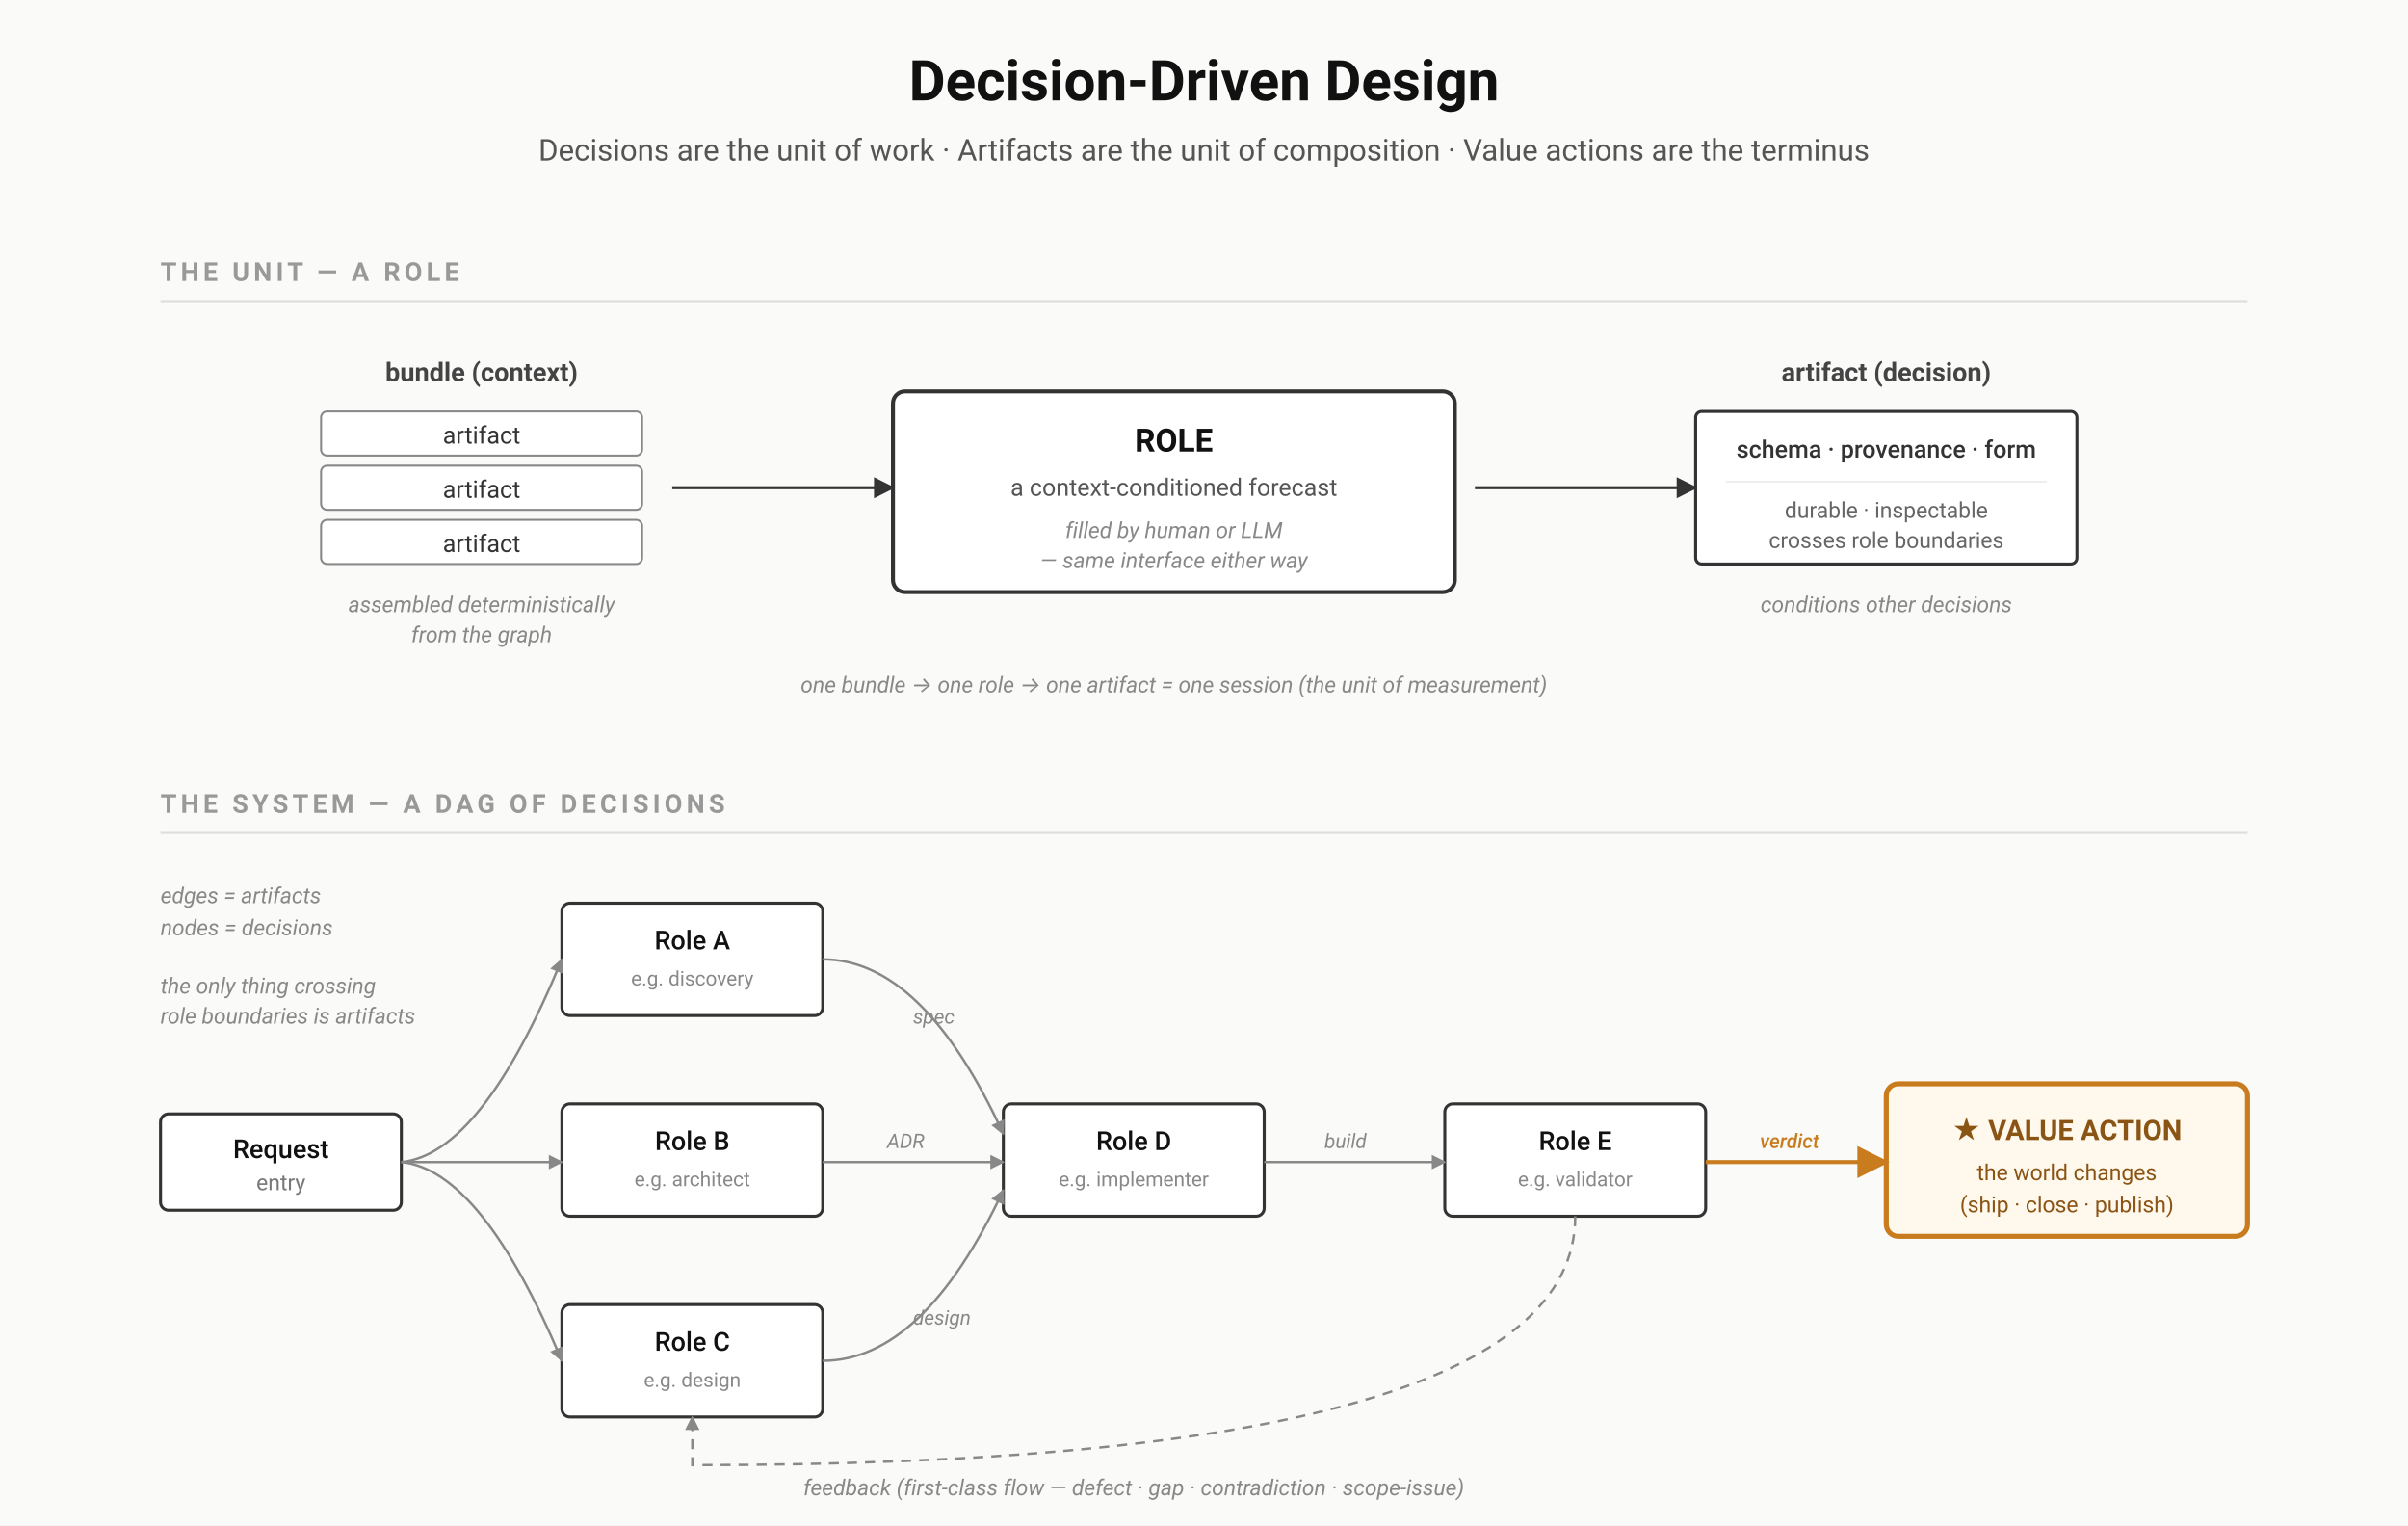
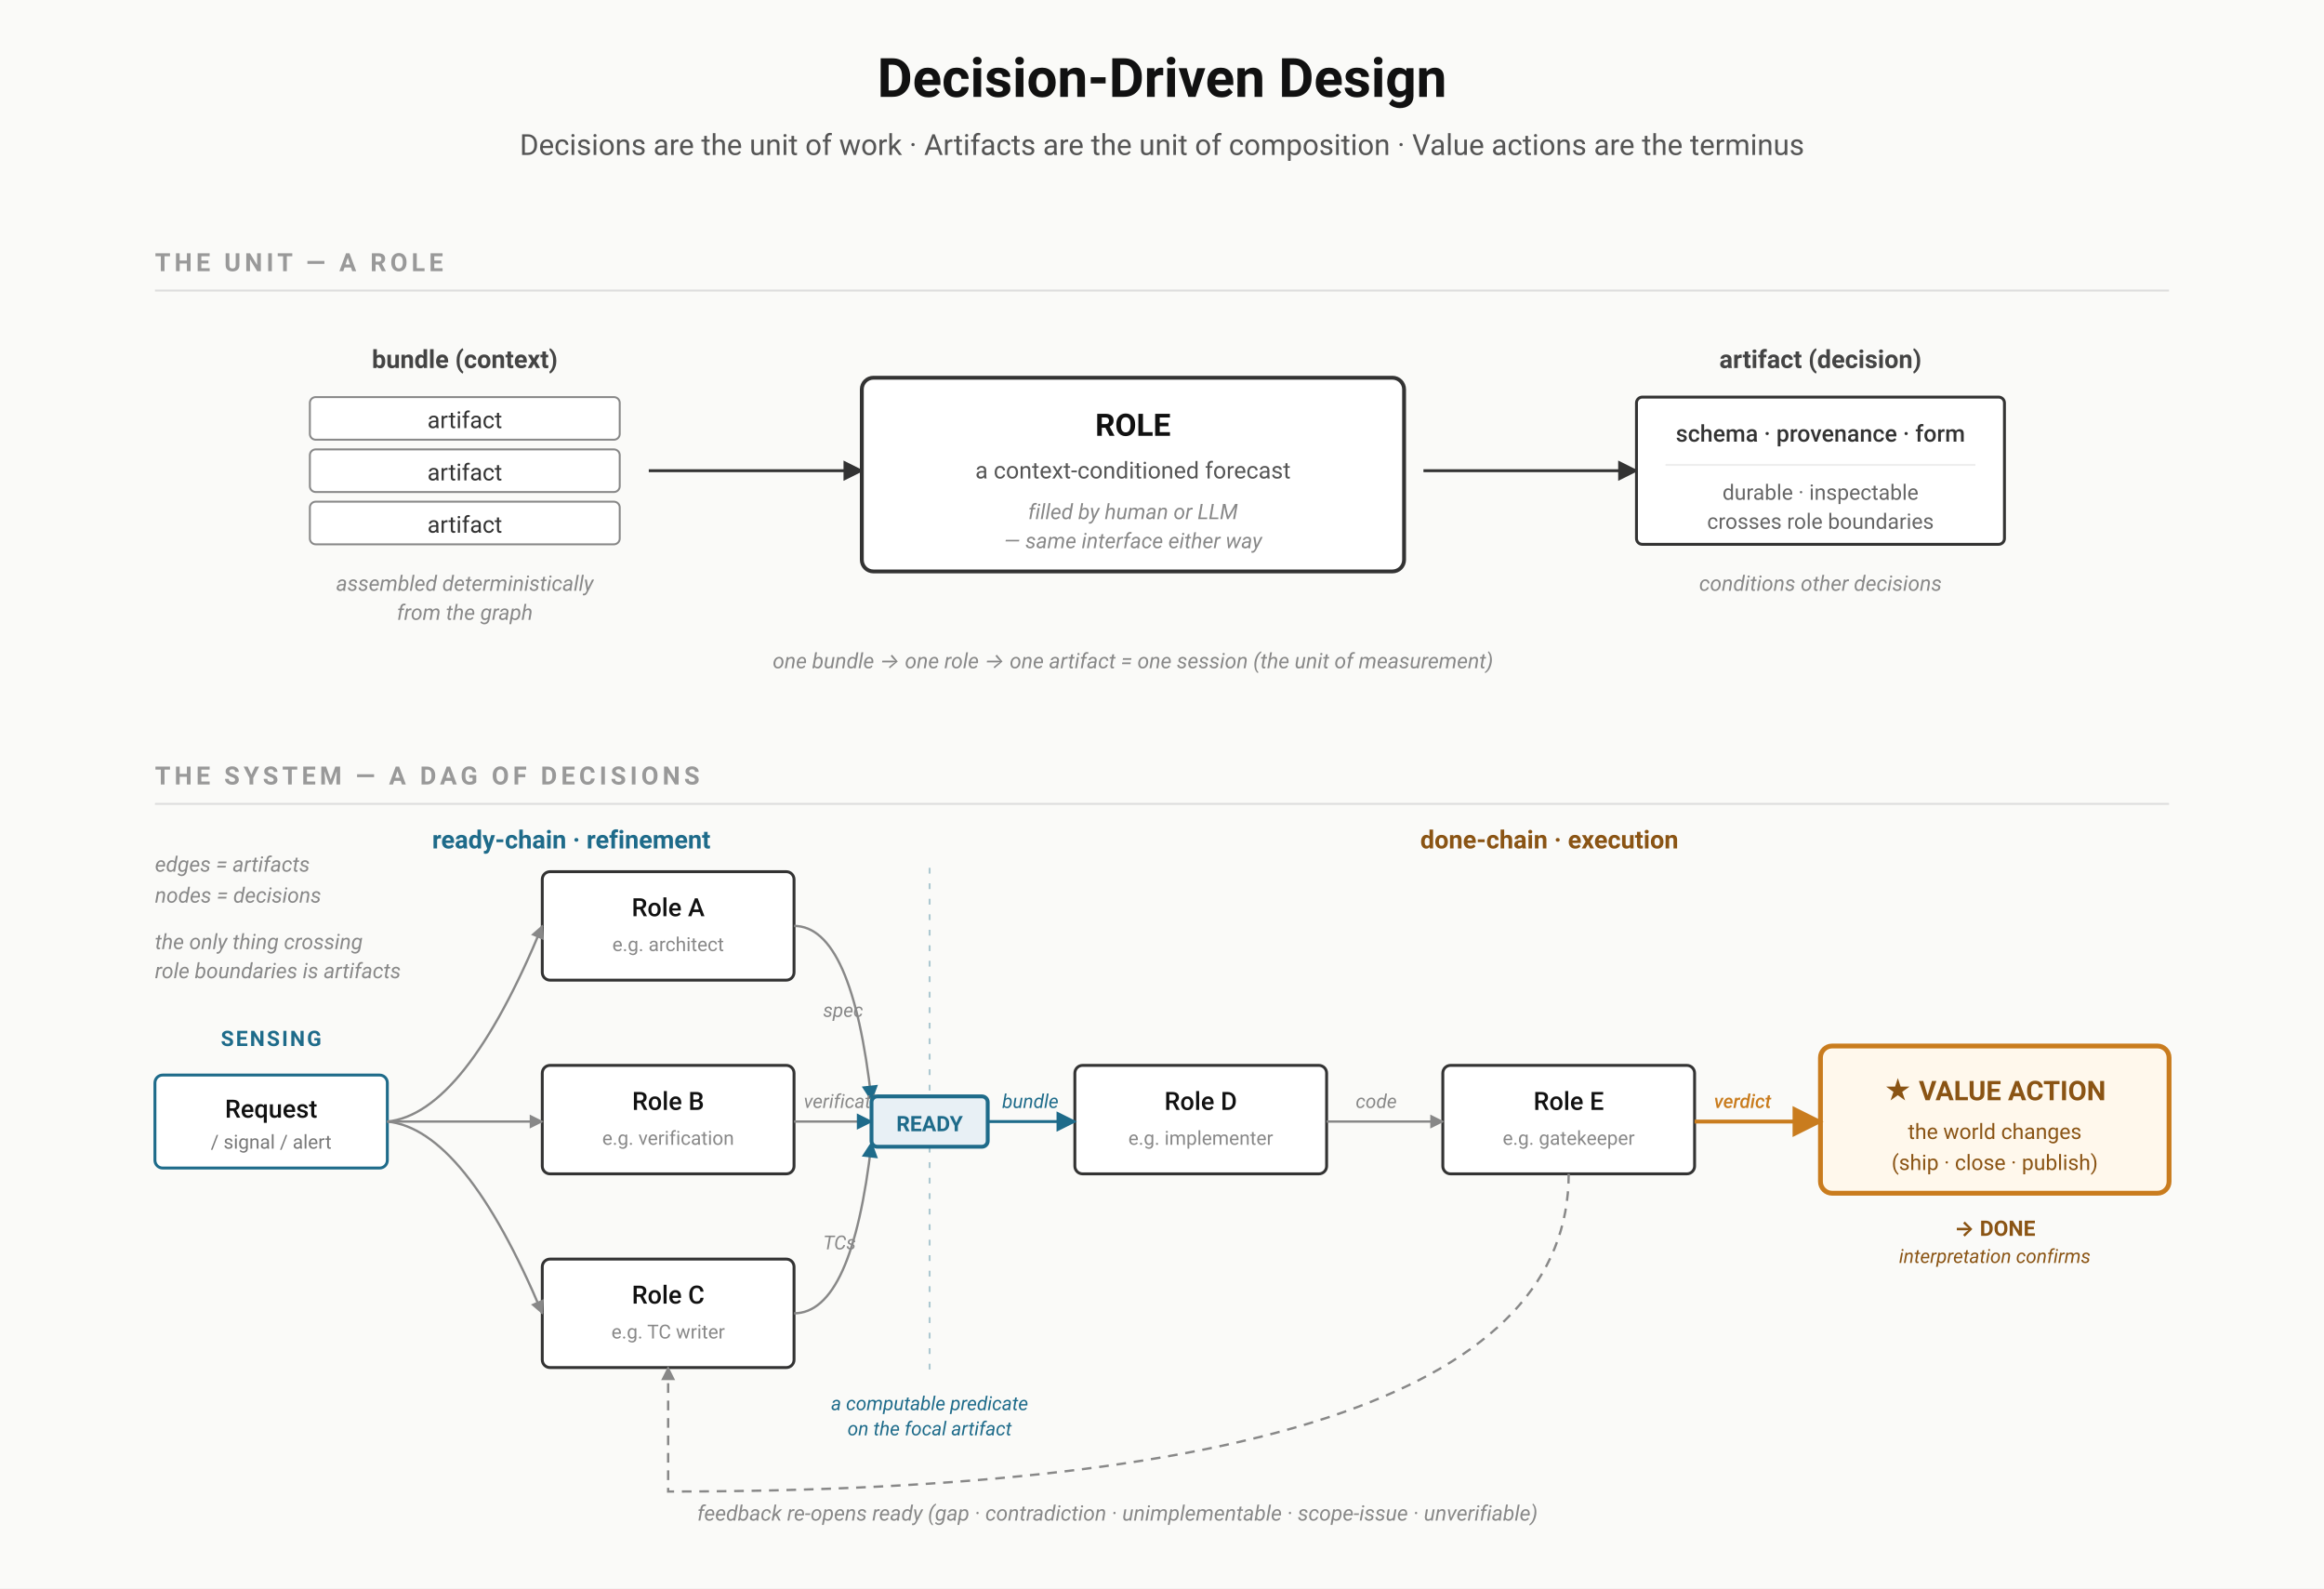
- <svg xmlns="http://www.w3.org/2000/svg" viewBox="0 0 1200 760" font-family="ui-sans-serif, system-ui, -apple-system, 'Segoe UI', Roboto, sans-serif">
+ <svg xmlns="http://www.w3.org/2000/svg" viewBox="0 0 1200 820" font-family="ui-sans-serif, system-ui, -apple-system, 'Segoe UI', Roboto, sans-serif">
  <defs>
    <marker id="arrow" viewBox="0 0 10 10" refX="9" refY="5" markerWidth="7" markerHeight="7" orient="auto-start-reverse">
      <path d="M 0 0 L 10 5 L 0 10 z" fill="#333" />
    </marker>
    <marker id="arrow-light" viewBox="0 0 10 10" refX="9" refY="5" markerWidth="6" markerHeight="6" orient="auto-start-reverse">
      <path d="M 0 0 L 10 5 L 0 10 z" fill="#888" />
    </marker>
    <marker id="arrow-accent" viewBox="0 0 10 10" refX="9" refY="5" markerWidth="8" markerHeight="8" orient="auto-start-reverse">
      <path d="M 0 0 L 10 5 L 0 10 z" fill="#c97c1e" />
    </marker>
+     <marker id="arrow-ready" viewBox="0 0 10 10" refX="9" refY="5" markerWidth="7" markerHeight="7" orient="auto-start-reverse">
+       <path d="M 0 0 L 10 5 L 0 10 z" fill="#1e6b8a" />
+     </marker>
  </defs>
-   <rect width="1200" height="760" fill="#fafaf8" />
+   <rect width="1200" height="820" fill="#fafaf8" />
  <text x="600" y="50" text-anchor="middle" font-size="28" font-weight="600" fill="#111">Decision-Driven Design</text>
  <text x="600" y="80" text-anchor="middle" font-size="15" fill="#555">
    Decisions are the unit of work · Artifacts are the unit of composition · Value actions are the terminus
  </text>
  <text x="80" y="140" font-size="13" font-weight="600" fill="#999" letter-spacing="2">THE UNIT — A ROLE</text>
  <line x1="80" y1="150" x2="1120" y2="150" stroke="#ddd" stroke-width="1" />
  <g>
    <text x="240" y="190" text-anchor="middle" font-size="13" font-weight="600" fill="#444">bundle (context)</text>
    <rect x="160" y="205" width="160" height="22" rx="3" fill="#fff" stroke="#888" stroke-width="1" />
    <text x="240" y="221" text-anchor="middle" font-size="12" fill="#333">artifact</text>
    <rect x="160" y="232" width="160" height="22" rx="3" fill="#fff" stroke="#888" stroke-width="1" />
    <text x="240" y="248" text-anchor="middle" font-size="12" fill="#333">artifact</text>
    <rect x="160" y="259" width="160" height="22" rx="3" fill="#fff" stroke="#888" stroke-width="1" />
    <text x="240" y="275" text-anchor="middle" font-size="12" fill="#333">artifact</text>
    <text x="240" y="305" text-anchor="middle" font-size="11" fill="#888" font-style="italic">assembled deterministically</text>
    <text x="240" y="320" text-anchor="middle" font-size="11" fill="#888" font-style="italic">from the graph</text>
  </g>
  <line x1="335" y1="243" x2="445" y2="243" stroke="#333" stroke-width="1.5" marker-end="url(#arrow)" />
  <g>
    <rect x="445" y="195" width="280" height="100" rx="6" fill="#fff" stroke="#333" stroke-width="2" />
    <text x="585" y="225" text-anchor="middle" font-size="16" font-weight="600" fill="#111">ROLE</text>
    <text x="585" y="247" text-anchor="middle" font-size="12" fill="#555">a context-conditioned forecast</text>
    <text x="585" y="268" text-anchor="middle" font-size="11" fill="#888" font-style="italic">filled by human or LLM</text>
    <text x="585" y="283" text-anchor="middle" font-size="11" fill="#888" font-style="italic">— same interface either way</text>
  </g>
  <line x1="735" y1="243" x2="845" y2="243" stroke="#333" stroke-width="1.5" marker-end="url(#arrow)" />
  <g>
    <text x="940" y="190" text-anchor="middle" font-size="13" font-weight="600" fill="#444">artifact (decision)</text>
    <rect x="845" y="205" width="190" height="76" rx="3" fill="#fff" stroke="#333" stroke-width="1.5" />
    <text x="940" y="228" text-anchor="middle" font-size="12" fill="#333" font-weight="500">schema · provenance · form</text>
    <line x1="860" y1="240" x2="1020" y2="240" stroke="#eee" />
    <text x="940" y="258" text-anchor="middle" font-size="11" fill="#666">durable · inspectable</text>
    <text x="940" y="273" text-anchor="middle" font-size="11" fill="#666">crosses role boundaries</text>
    <text x="940" y="305" text-anchor="middle" font-size="11" fill="#888" font-style="italic">conditions other decisions</text>
  </g>
  <text x="585" y="345" text-anchor="middle" font-size="11" fill="#888" font-style="italic">
    one bundle → one role → one artifact = one session (the unit of measurement)
  </text>
  <text x="80" y="405" font-size="13" font-weight="600" fill="#999" letter-spacing="2">THE SYSTEM — A DAG OF DECISIONS</text>
  <line x1="80" y1="415" x2="1120" y2="415" stroke="#ddd" stroke-width="1" />
-   <g>
-     <rect x="80" y="555" width="120" height="48" rx="4" fill="#fff" stroke="#333" stroke-width="1.5" />
-     <text x="140" y="577" text-anchor="middle" font-size="13" font-weight="500" fill="#111">Request</text>
-     <text x="140" y="593" text-anchor="middle" font-size="11" fill="#777">entry</text>
-   </g>
+   <text x="295" y="438" text-anchor="middle" font-size="13" font-weight="600" fill="#1e6b8a">ready-chain · refinement</text>
+   <text x="800" y="438" text-anchor="middle" font-size="13" font-weight="600" fill="#8a5414">done-chain · execution</text>
+   <line x1="480" y1="448" x2="480" y2="712" stroke="#1e6b8a" stroke-width="1" stroke-dasharray="3,5" opacity="0.35" />
+   <text x="80" y="450" font-size="11" fill="#888" font-style="italic">edges = artifacts</text>
+   <text x="80" y="466" font-size="11" fill="#888" font-style="italic">nodes = decisions</text>
+   <text x="80" y="490" font-size="11" fill="#888" font-style="italic">the only thing crossing</text>
+   <text x="80" y="505" font-size="11" fill="#888" font-style="italic">role boundaries is artifacts</text>
+   <text x="140" y="540" text-anchor="middle" font-size="11" font-weight="600" fill="#1e6b8a" letter-spacing="1">SENSING</text>
+   <rect x="80" y="555" width="120" height="48" rx="4" fill="#fff" stroke="#1e6b8a" stroke-width="1.5" />
+   <text x="140" y="577" text-anchor="middle" font-size="13" font-weight="500" fill="#111">Request</text>
+   <text x="140" y="593" text-anchor="middle" font-size="10" fill="#777">/ signal / alert</text>
  <g>
    <rect x="280" y="450" width="130" height="56" rx="4" fill="#fff" stroke="#333" stroke-width="1.5" />
    <text x="345" y="473" text-anchor="middle" font-size="13" font-weight="500" fill="#111">Role A</text>
-     <text x="345" y="491" text-anchor="middle" font-size="10" fill="#888">e.g. discovery</text>
+     <text x="345" y="491" text-anchor="middle" font-size="10" fill="#888">e.g. architect</text>
  </g>
  <g>
    <rect x="280" y="550" width="130" height="56" rx="4" fill="#fff" stroke="#333" stroke-width="1.5" />
    <text x="345" y="573" text-anchor="middle" font-size="13" font-weight="500" fill="#111">Role B</text>
-     <text x="345" y="591" text-anchor="middle" font-size="10" fill="#888">e.g. architect</text>
+     <text x="345" y="591" text-anchor="middle" font-size="10" fill="#888">e.g. verification</text>
  </g>
  <g>
    <rect x="280" y="650" width="130" height="56" rx="4" fill="#fff" stroke="#333" stroke-width="1.5" />
    <text x="345" y="673" text-anchor="middle" font-size="13" font-weight="500" fill="#111">Role C</text>
-     <text x="345" y="691" text-anchor="middle" font-size="10" fill="#888">e.g. design</text>
+     <text x="345" y="691" text-anchor="middle" font-size="10" fill="#888">e.g. TC writer</text>
  </g>
  <g>
-     <rect x="500" y="550" width="130" height="56" rx="4" fill="#fff" stroke="#333" stroke-width="1.5" />
-     <text x="565" y="573" text-anchor="middle" font-size="13" font-weight="500" fill="#111">Role D</text>
-     <text x="565" y="591" text-anchor="middle" font-size="10" fill="#888">e.g. implementer</text>
+     <rect x="555" y="550" width="130" height="56" rx="4" fill="#fff" stroke="#333" stroke-width="1.5" />
+     <text x="620" y="573" text-anchor="middle" font-size="13" font-weight="500" fill="#111">Role D</text>
+     <text x="620" y="591" text-anchor="middle" font-size="10" fill="#888">e.g. implementer</text>
  </g>
  <g>
-     <rect x="720" y="550" width="130" height="56" rx="4" fill="#fff" stroke="#333" stroke-width="1.5" />
-     <text x="785" y="573" text-anchor="middle" font-size="13" font-weight="500" fill="#111">Role E</text>
-     <text x="785" y="591" text-anchor="middle" font-size="10" fill="#888">e.g. validator</text>
+     <rect x="745" y="550" width="130" height="56" rx="4" fill="#fff" stroke="#333" stroke-width="1.5" />
+     <text x="810" y="573" text-anchor="middle" font-size="13" font-weight="500" fill="#111">Role E</text>
+     <text x="810" y="591" text-anchor="middle" font-size="10" fill="#888">e.g. gatekeeper</text>
  </g>
  <g>
    <rect x="940" y="540" width="180" height="76" rx="6" fill="#fff8ec" stroke="#c97c1e" stroke-width="2.5" />
    <text x="1030" y="568" text-anchor="middle" font-size="14" font-weight="700" fill="#8a5414">★ VALUE ACTION</text>
    <text x="1030" y="588" text-anchor="middle" font-size="11" fill="#8a5414">the world changes</text>
    <text x="1030" y="604" text-anchor="middle" font-size="11" fill="#8a5414">(ship · close · publish)</text>
  </g>
+   <text x="1030" y="638" text-anchor="middle" font-size="11" font-weight="700" fill="#8a5414">→ DONE</text>
+   <text x="1030" y="652" text-anchor="middle" font-size="10" fill="#8a5414" font-style="italic">interpretation confirms</text>
  <path d="M 200 579 Q 240 575 280 478" stroke="#888" stroke-width="1.2" fill="none" marker-end="url(#arrow-light)" />
  <path d="M 200 579 L 280 579" stroke="#888" stroke-width="1.2" fill="none" marker-end="url(#arrow-light)" />
  <path d="M 200 579 Q 240 583 280 678" stroke="#888" stroke-width="1.2" fill="none" marker-end="url(#arrow-light)" />
-   <path d="M 410 478 Q 460 478 500 565" stroke="#888" stroke-width="1.2" fill="none" marker-end="url(#arrow-light)" />
-   <text x="455" y="510" font-size="10" fill="#888" font-style="italic">spec</text>
-   <path d="M 410 579 L 500 579" stroke="#888" stroke-width="1.2" fill="none" marker-end="url(#arrow-light)" />
-   <text x="442" y="572" font-size="10" fill="#888" font-style="italic">ADR</text>
-   <path d="M 410 678 Q 460 678 500 593" stroke="#888" stroke-width="1.2" fill="none" marker-end="url(#arrow-light)" />
-   <text x="455" y="660" font-size="10" fill="#888" font-style="italic">design</text>
-   <path d="M 630 579 L 720 579" stroke="#888" stroke-width="1.2" fill="none" marker-end="url(#arrow-light)" />
-   <text x="660" y="572" font-size="10" fill="#888" font-style="italic">build</text>
-   <path d="M 850 579 L 940 579" stroke="#c97c1e" stroke-width="2" fill="none" marker-end="url(#arrow-accent)" />
-   <text x="877" y="572" font-size="10" fill="#c97c1e" font-style="italic" font-weight="500">verdict</text>
-   <path d="M 785 606 Q 785 730 345 730 Q 345 712 345 706" stroke="#888" stroke-width="1.2" stroke-dasharray="5,4" fill="none" marker-end="url(#arrow-light)" />
-   <text x="565" y="745" text-anchor="middle" font-size="11" fill="#888" font-style="italic">feedback (first-class flow — defect · gap · contradiction · scope-issue)</text>
-   <text x="80" y="450" font-size="11" fill="#888" font-style="italic">edges = artifacts</text>
-   <text x="80" y="466" font-size="11" fill="#888" font-style="italic">nodes = decisions</text>
-   <text x="80" y="495" font-size="11" fill="#888" font-style="italic">the only thing crossing</text>
-   <text x="80" y="510" font-size="11" fill="#888" font-style="italic">role boundaries is artifacts</text>
+   <path d="M 410 478 Q 440 478 450 568" stroke="#888" stroke-width="1.2" fill="none" marker-end="url(#arrow-ready)" />
+   <text x="425" y="525" font-size="10" fill="#888" font-style="italic">spec</text>
+   <path d="M 410 579 L 450 579" stroke="#888" stroke-width="1.2" fill="none" marker-end="url(#arrow-ready)" />
+   <text x="415" y="572" font-size="10" fill="#888" font-style="italic">verification</text>
+   <path d="M 410 678 Q 440 678 450 590" stroke="#888" stroke-width="1.2" fill="none" marker-end="url(#arrow-ready)" />
+   <text x="425" y="645" font-size="10" fill="#888" font-style="italic">TCs</text>
+   <rect x="450" y="566" width="60" height="26" rx="3" fill="#e8f0f5" stroke="#1e6b8a" stroke-width="2" />
+   <text x="480" y="584" text-anchor="middle" font-size="11" font-weight="700" fill="#1e6b8a">READY</text>
+   <text x="480" y="728" text-anchor="middle" font-size="10" fill="#1e6b8a" font-style="italic">a computable predicate</text>
+   <text x="480" y="741" text-anchor="middle" font-size="10" fill="#1e6b8a" font-style="italic">on the focal artifact</text>
+   <path d="M 510 579 L 555 579" stroke="#1e6b8a" stroke-width="1.5" fill="none" marker-end="url(#arrow-ready)" />
+   <text x="532" y="572" text-anchor="middle" font-size="10" fill="#1e6b8a" font-style="italic">bundle</text>
+   <path d="M 685 579 L 745 579" stroke="#888" stroke-width="1.2" fill="none" marker-end="url(#arrow-light)" />
+   <text x="700" y="572" font-size="10" fill="#888" font-style="italic">code</text>
+   <path d="M 875 579 L 940 579" stroke="#c97c1e" stroke-width="2" fill="none" marker-end="url(#arrow-accent)" />
+   <text x="885" y="572" font-size="10" fill="#c97c1e" font-style="italic" font-weight="500">verdict</text>
+   <path d="M 810 606 Q 810 770 345 770 Q 345 712 345 706" stroke="#888" stroke-width="1.2" stroke-dasharray="5,4" fill="none" marker-end="url(#arrow-light)" />
+   <text x="577" y="785" text-anchor="middle" font-size="11" fill="#888" font-style="italic">feedback re-opens ready  (gap · contradiction · unimplementable · scope-issue · unverifiable)</text>
</svg>
